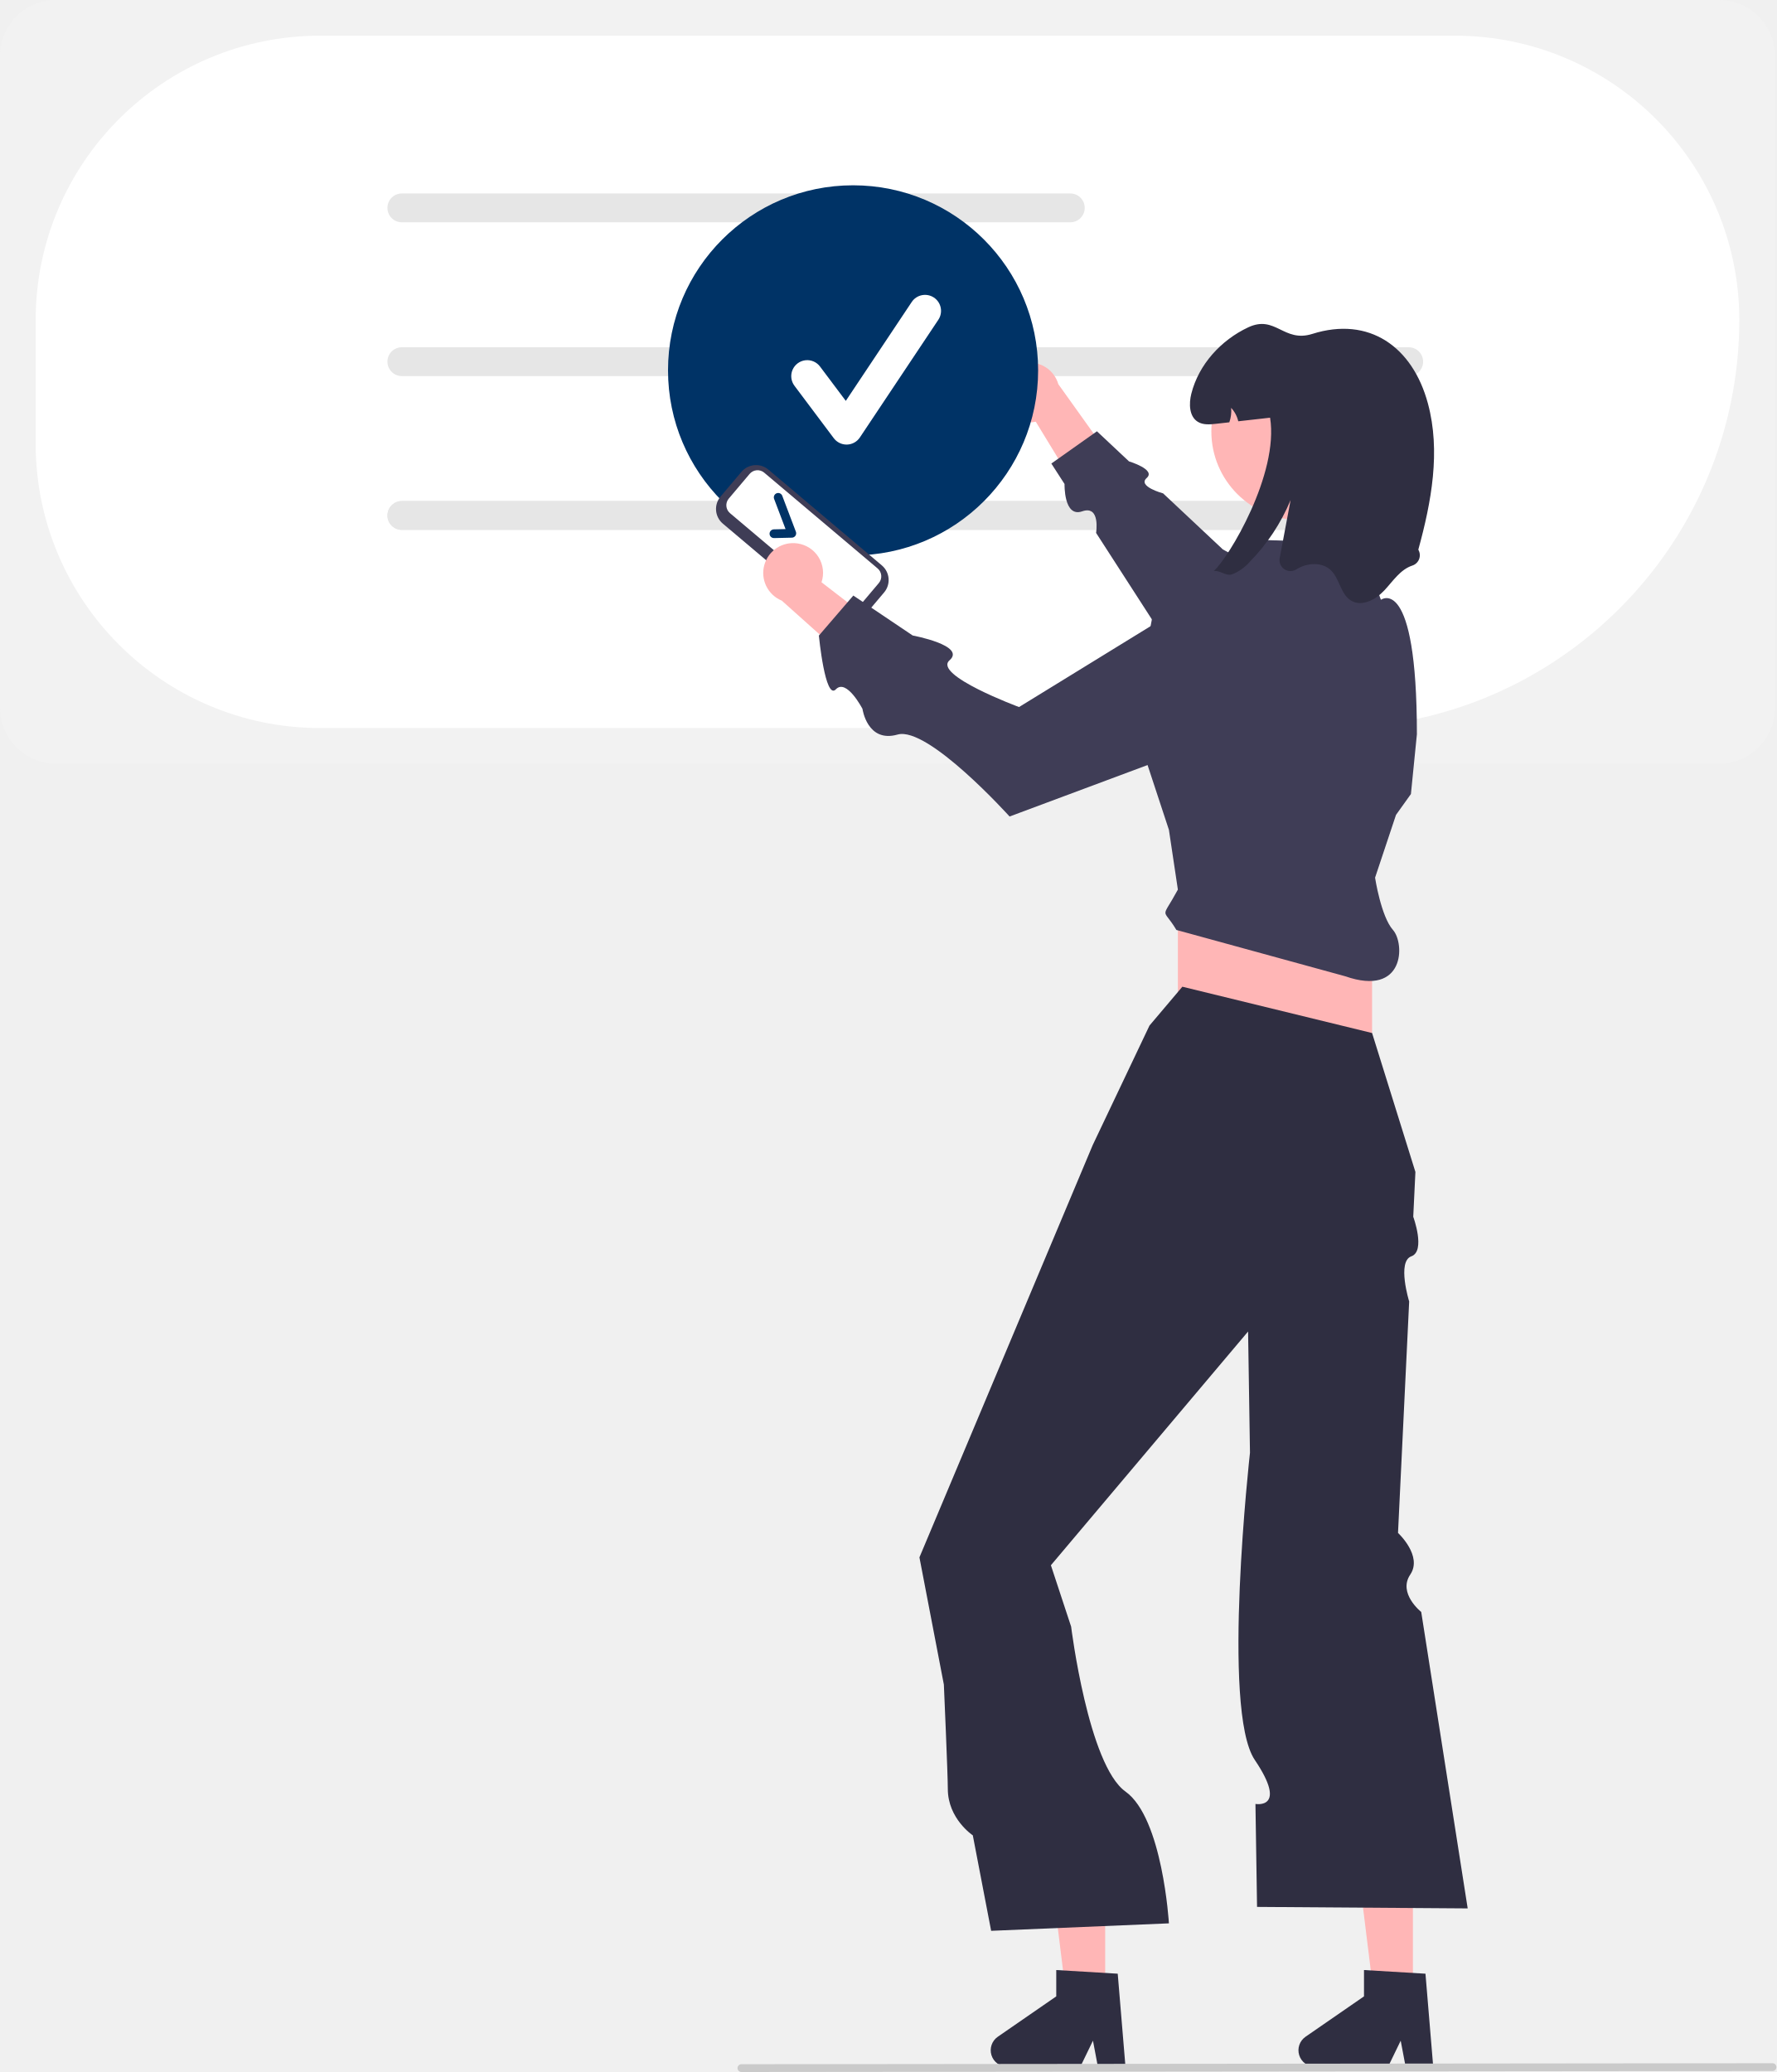
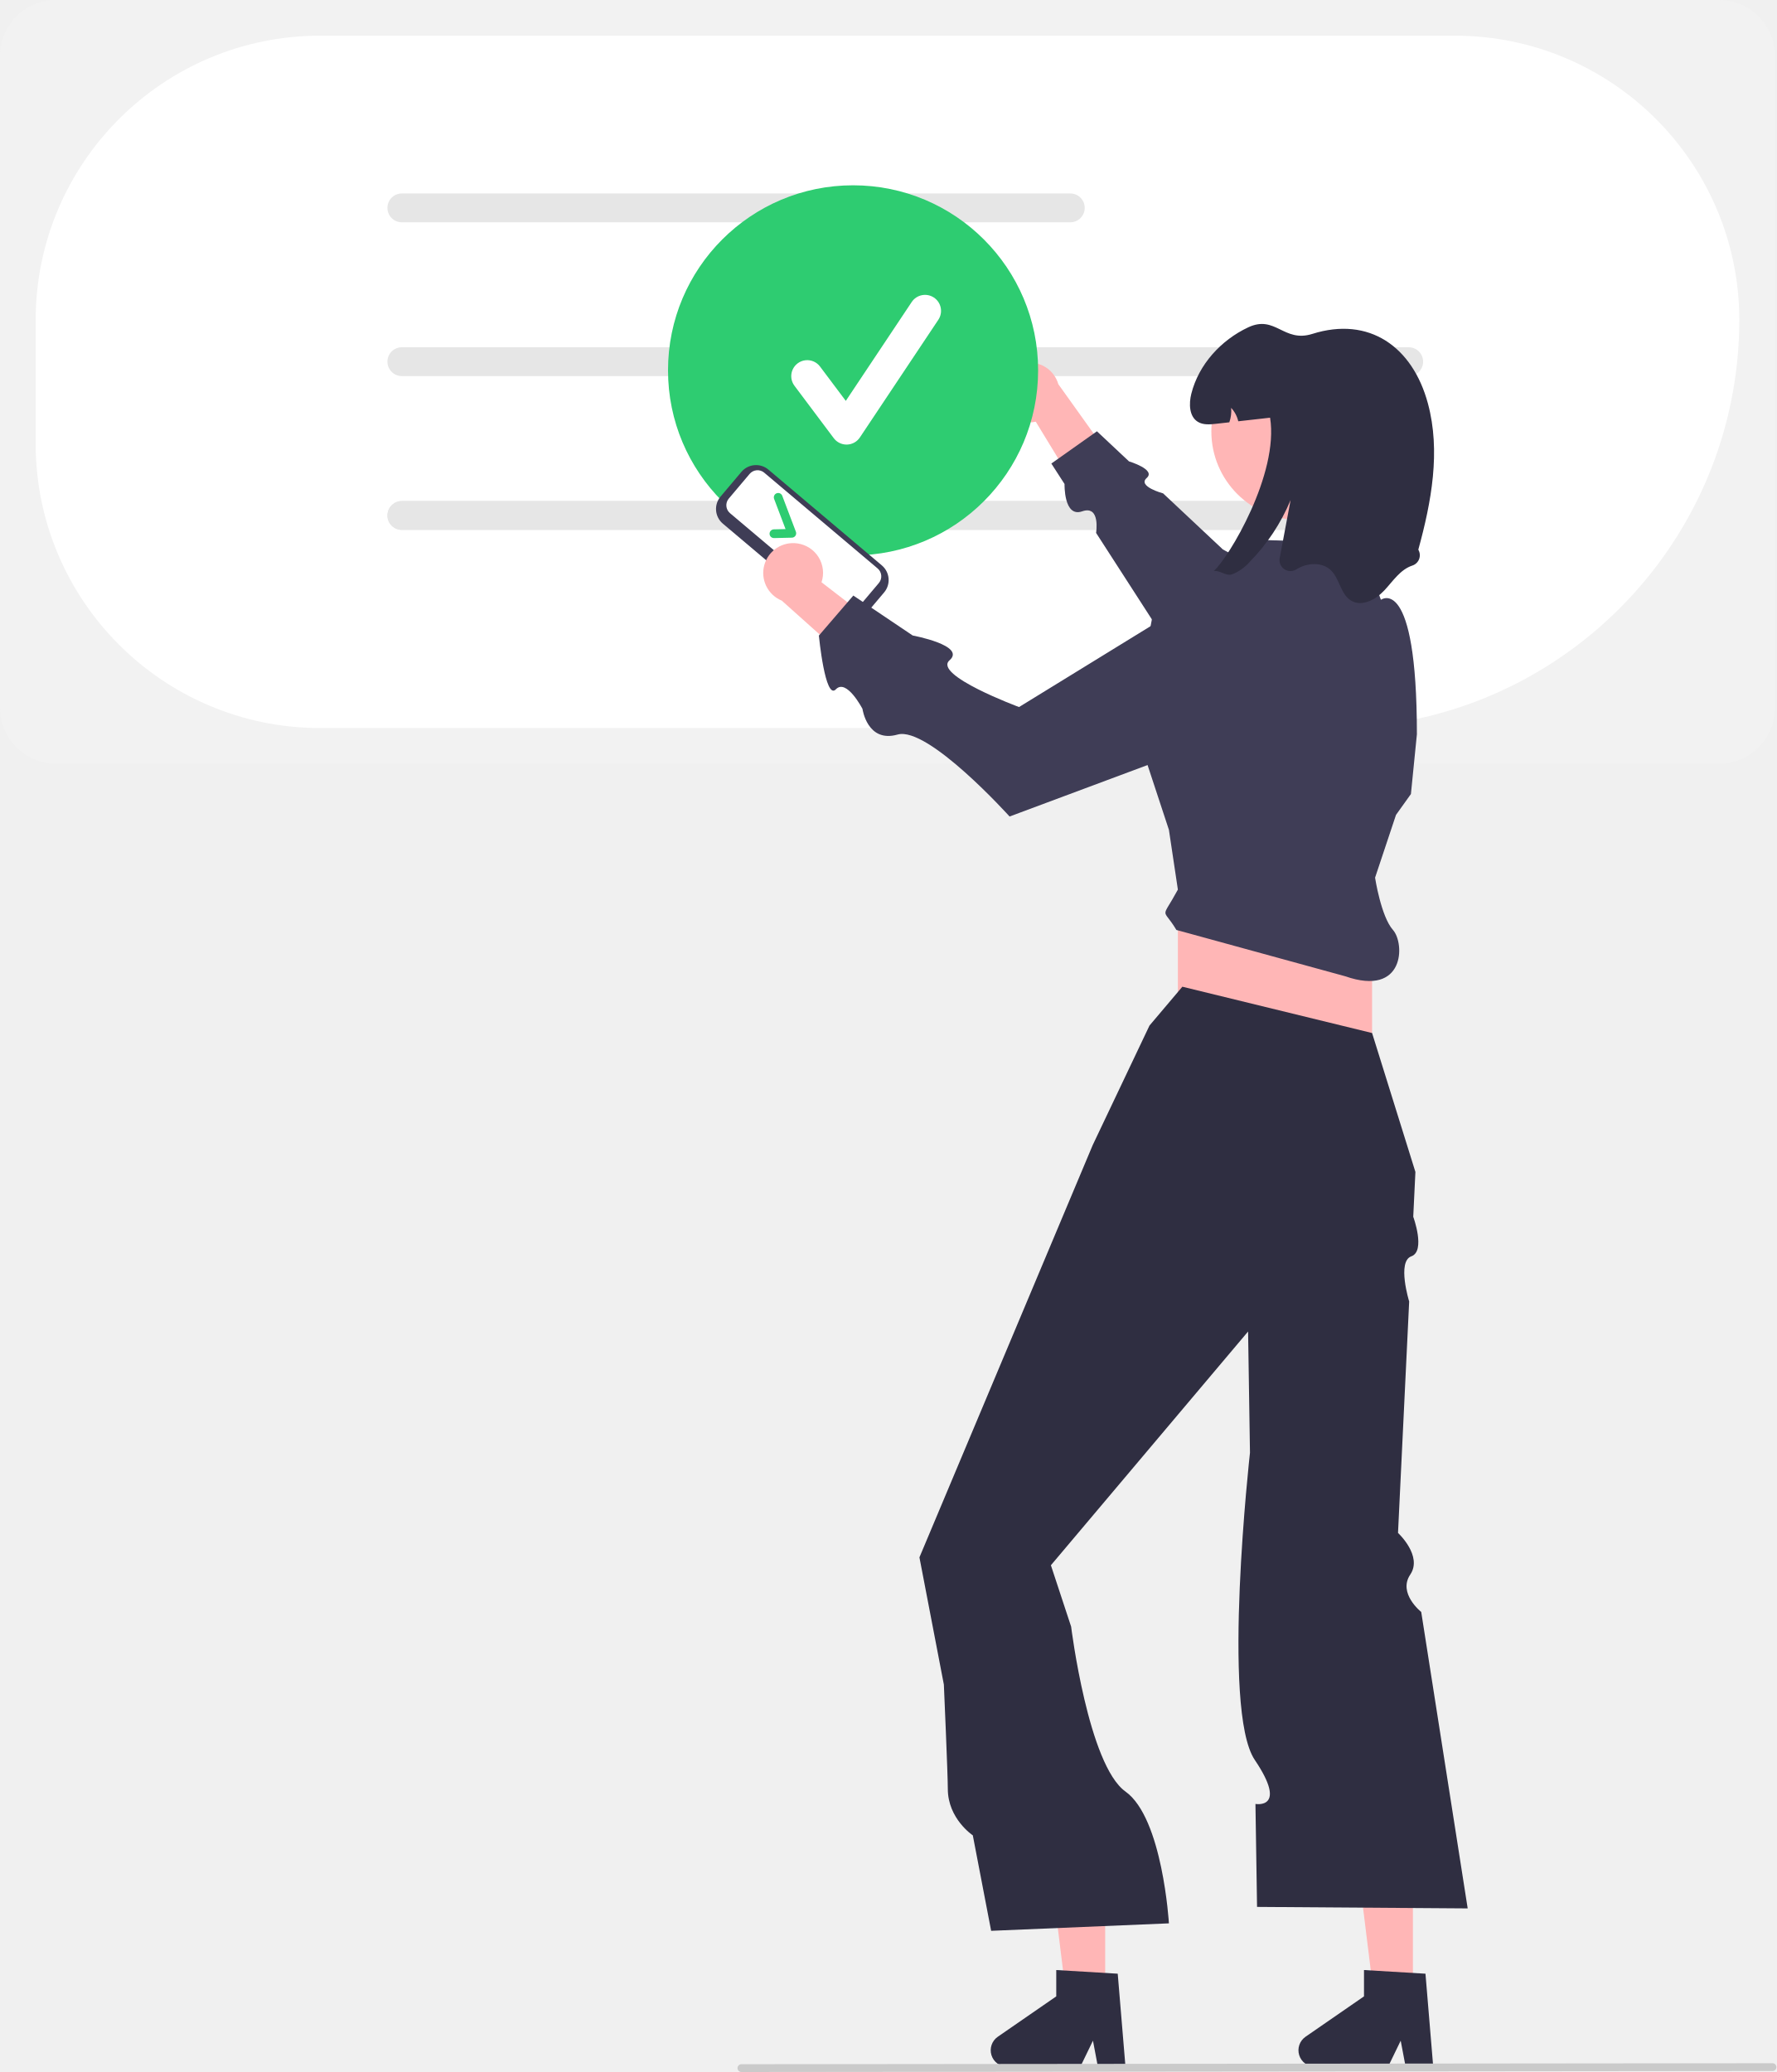
<svg xmlns="http://www.w3.org/2000/svg" width="543.219" height="633.601" viewBox="0 0 543.219 633.601" role="img" artist="Katerina Limpitsouni" source="https://undraw.co/">
  <path d="M854.052,366.728H345.482a17.112,17.112,0,0,1-17.092-17.092V150.291a17.112,17.112,0,0,1,17.092-17.092H854.052a17.112,17.112,0,0,1,17.092,17.092V349.636A17.112,17.112,0,0,1,854.052,366.728Z" transform="translate(-328.3903 -133.1994)" fill="#f2f2f2" />
  <path d="M735.442,355.827H426.21a87.014,87.014,0,0,1-86.916-86.916V231.026a87.015,87.015,0,0,1,86.916-86.917h347.118a87.015,87.015,0,0,1,86.916,86.917A124.943,124.943,0,0,1,735.442,355.827Z" transform="translate(-328.3903 -133.1994)" fill="#fff" />
  <path d="M655.673,201.175H451.267a4.408,4.408,0,1,1,0-8.816H655.673a4.408,4.408,0,0,1,0,8.816Z" transform="translate(-328.3903 -133.1994)" fill="#e6e6e6" />
  <path d="M759.147,248.206H451.267a4.408,4.408,0,1,1,0-8.816H759.147a4.408,4.408,0,0,1,0,8.816Z" transform="translate(-328.3903 -133.1994)" fill="#e6e6e6" />
  <path d="M759.147,295.237H451.267a4.408,4.408,0,1,1,0-8.816H759.147a4.408,4.408,0,0,1,0,8.816Z" transform="translate(-328.3903 -133.1994)" fill="#e6e6e6" />
  <path d="M759.147,295.237H451.267a4.408,4.408,0,1,1,0-8.816H759.147a4.408,4.408,0,0,1,0,8.816Z" transform="translate(-328.3903 -133.1994)" fill="#e6e6e6" />
  <path d="M634.103,253.604a9.088,9.088,0,0,0,11.007,8.547l16.811,27.578,7.155-15.182L652.015,250.686a9.138,9.138,0,0,0-17.912,2.918Z" transform="translate(-328.3903 -133.1994)" fill="#ffb6b6" />
  <path d="M760.255,332.64,702.323,301.216,684.05,284.072s-7.944-2.127-5.02-4.71-5.408-5.074-5.408-5.074l-9.809-9.203L649.873,274.948l4.034,6.253s-.278,10.352,5.393,8.361,4.254,6.594,4.254,6.594l33.85,52.471Z" transform="translate(-328.3903 -133.1994)" fill="#3f3d56" />
-   <circle cx="260.855" cy="113.249" r="56.586" fill="#003366" />
+   <circle cx="260.855" cy="113.249" r="56.586" fill="#2ecc71" />
  <polygon points="432.044 611.601 420.278 611.601 414.679 566.219 432.044 566.219 432.044 611.601" fill="#ffb6b6" />
  <path d="M766.644,765.186h-8.438l-1.506-7.966-3.857,7.966H730.465a5.031,5.031,0,0,1-2.859-9.17l17.871-12.342V735.62l18.797,1.122Z" transform="translate(-328.3903 -133.1994)" fill="#2f2e41" />
  <polygon points="337.942 611.601 326.176 611.601 320.577 566.219 337.942 566.219 337.942 611.601" fill="#ffb6b6" />
  <path d="M672.542,765.186h-8.438l-1.506-7.966L658.741,765.186H636.363a5.031,5.031,0,0,1-2.859-9.17l17.871-12.342V735.62l18.797,1.122Z" transform="translate(-328.3903 -133.1994)" fill="#2f2e41" />
  <rect x="360.175" y="268.381" width="59.385" height="67.607" fill="#ffb6b6" />
  <path d="M689.936,434.927l-10.05,11.877L662.527,483.349,618.788,587.418l-9.25,22.009,7.47,38.907s1.209,27.411,1.209,31.898c0,9.136,7.641,14.198,7.641,14.198l5.606,29.198,54.36-2.284s-1.897-32.185-13.282-40.303-16.619-50.429-16.619-50.429l-6.186-18.772,60.298-71.478.389,24.985.188,12.093s-8.83,78.656,1.463,93.921.21,13.469.21,13.469l.49,31.488,64.41.457L762.976,626.121s-7.215-5.697-3.355-11.424-3.742-12.741-3.742-12.741l3.41-70.772s-3.775-12.224.665-13.813.583-12.101.583-12.101l.66-13.698-13.247-42.483Z" transform="translate(-328.3903 -133.1994)" fill="#2f2e41" />
  <path d="M748.864,401.581l6.395-19.186,4.568-6.395,1.827-18.272c0-49.335-11.004-41.12-11.004-41.12l-6.354-17.351-29.236-.914L696.331,316.158l-15.531,5.482-6.082,31.602,11.107,33.721,2.741,18.272c-5.228,9.652-4.786,5.087-.457,12.334l51.619,14.161c18.272,6.395,18.272-10.05,14.608-14.161C750.672,413.458,748.864,401.581,748.864,401.581Z" transform="translate(-328.3903 -133.1994)" fill="#3f3d56" />
  <circle cx="397.511" cy="131.907" r="27.102" fill="#ffb6b6" />
  <path d="M699.506,307.834" transform="translate(-328.3903 -133.1994)" fill="#2f2e41" />
  <path d="M762.084,301.284a3.329,3.329,0,0,1-1.855,4.87c-3.636,1.206-5.875,4.723-8.487,7.537-2.604,2.805-6.797,5.135-10.123,3.225-3.316-1.9-3.545-6.752-6.322-9.383-2.704-2.558-7.199-2.248-10.379-.302l-.095.058a3.351,3.351,0,0,1-5.127-3.41q1.671-8.887,3.34-17.772a59.761,59.761,0,0,1-12.507,18.912,13.757,13.757,0,0,1-5.427,3.819c-1.9.603-3.746-1.361-5.591-1.005,4.586-4.011,20.008-29.72,17.249-46.905q-4.865.548-9.73,1.096A8.943,8.943,0,0,0,704.855,257.924a10.51,10.51,0,0,1-.557,4.413c-1.352.155-2.713.302-4.066.457-1.882.21-3.929.393-5.546-.594-2.695-1.644-2.777-5.536-2.01-8.606,2.248-8.926,9.063-16.39,17.404-20.3,8.341-3.901,10.808,4.787,19.597,2.01,17.359-5.482,30.661,3.892,35.348,21.287C768.963,271.181,766.104,286.666,762.084,301.284Z" transform="translate(-328.3903 -133.1994)" fill="#2f2e41" />
  <path d="M837.116,765.776H803.929l-.143-.259c-.424-.77-.834-1.585-1.217-2.423-3.418-7.318-4.863-15.688-6.138-23.073l-.96-5.566a3.437,3.437,0,0,1,5.41-3.362q7.565,5.505,15.136,10.999c1.911,1.391,4.094,3,6.184,4.739.202-.979.413-1.962.624-2.931a3.439,3.439,0,0,1,6.281-1.086l3.883,6.238c2.832,4.556,5.332,9.045,4.822,13.887a.756.756,0,0,1-.013.176,10.947,10.947,0,0,1-.563,2.331Z" transform="translate(-328.3903 -133.1994)" fill="#f0f0f0" />
  <path d="M870.425,766.493l-315.358.307a1.191,1.191,0,0,1,0-2.381l315.358-.307a1.191,1.191,0,0,1,0,2.381Z" transform="translate(-328.3903 -133.1994)" fill="#cacaca" />
  <path d="M584.101,322.609l-34.688-29.294a5.865,5.865,0,0,1-.696-8.257l6.384-7.56a5.865,5.865,0,0,1,8.257-.696l34.688,29.294a5.865,5.865,0,0,1,.696,8.257l-6.384,7.56A5.865,5.865,0,0,1,584.101,322.609Z" transform="translate(-328.3903 -133.1994)" fill="#3f3d56" />
  <path d="M551.234,285.668a3.161,3.161,0,0,0,.375,4.449l34.688,29.294a3.161,3.161,0,0,0,4.449-.375l6.384-7.56a3.161,3.161,0,0,0-.375-4.449l-34.688-29.294a3.161,3.161,0,0,0-4.449.375Z" transform="translate(-328.3903 -133.1994)" fill="#fff" />
-   <path d="M571.598,297.056a1.333,1.333,0,0,1-1.054.558l-5.45.125a1.334,1.334,0,1,1-.061-2.667l3.566-.082-3.511-9.265a1.334,1.334,0,0,1,2.494-.945l4.18,11.028a1.334,1.334,0,0,1-.141,1.218Z" transform="translate(-328.3903 -133.1994)" fill="#003366" />
+   <path d="M571.598,297.056a1.333,1.333,0,0,1-1.054.558l-5.45.125a1.334,1.334,0,1,1-.061-2.667l3.566-.082-3.511-9.265a1.334,1.334,0,0,1,2.494-.945l4.18,11.028a1.334,1.334,0,0,1-.141,1.218Z" transform="translate(-328.3903 -133.1994)" fill="#2ecc71" />
  <path d="M572.297,299.384a9.088,9.088,0,0,1,7.3,11.871l25.586,19.709-15.87,5.461-21.864-19.554a9.138,9.138,0,0,1,4.848-17.489Z" transform="translate(-328.3903 -133.1994)" fill="#ffb6b6" />
  <path d="M705.505,309.129l-65.509,40.278s-26.413-9.773-21.251-14.297-11.271-7.583-11.271-7.583l-18.153-12.213-10.534,12.242s1.919,19.885,5.185,16.442,8.147,5.963,8.147,5.963,1.443,10.502,10.739,7.859S637.101,382.882,637.101,382.882l80.622-30.069Z" transform="translate(-328.3903 -133.1994)" fill="#3f3d56" />
  <path d="M587.255,269.147a4.891,4.891,0,0,1-3.913-1.957l-11.998-15.997a4.892,4.892,0,1,1,7.827-5.87l7.849,10.465,20.16-30.24a4.892,4.892,0,0,1,8.141,5.427l-23.996,35.994a4.894,4.894,0,0,1-3.935,2.177C587.346,269.146,587.301,269.147,587.255,269.147Z" transform="translate(-328.3903 -133.1994)" fill="#fff" />
</svg>
